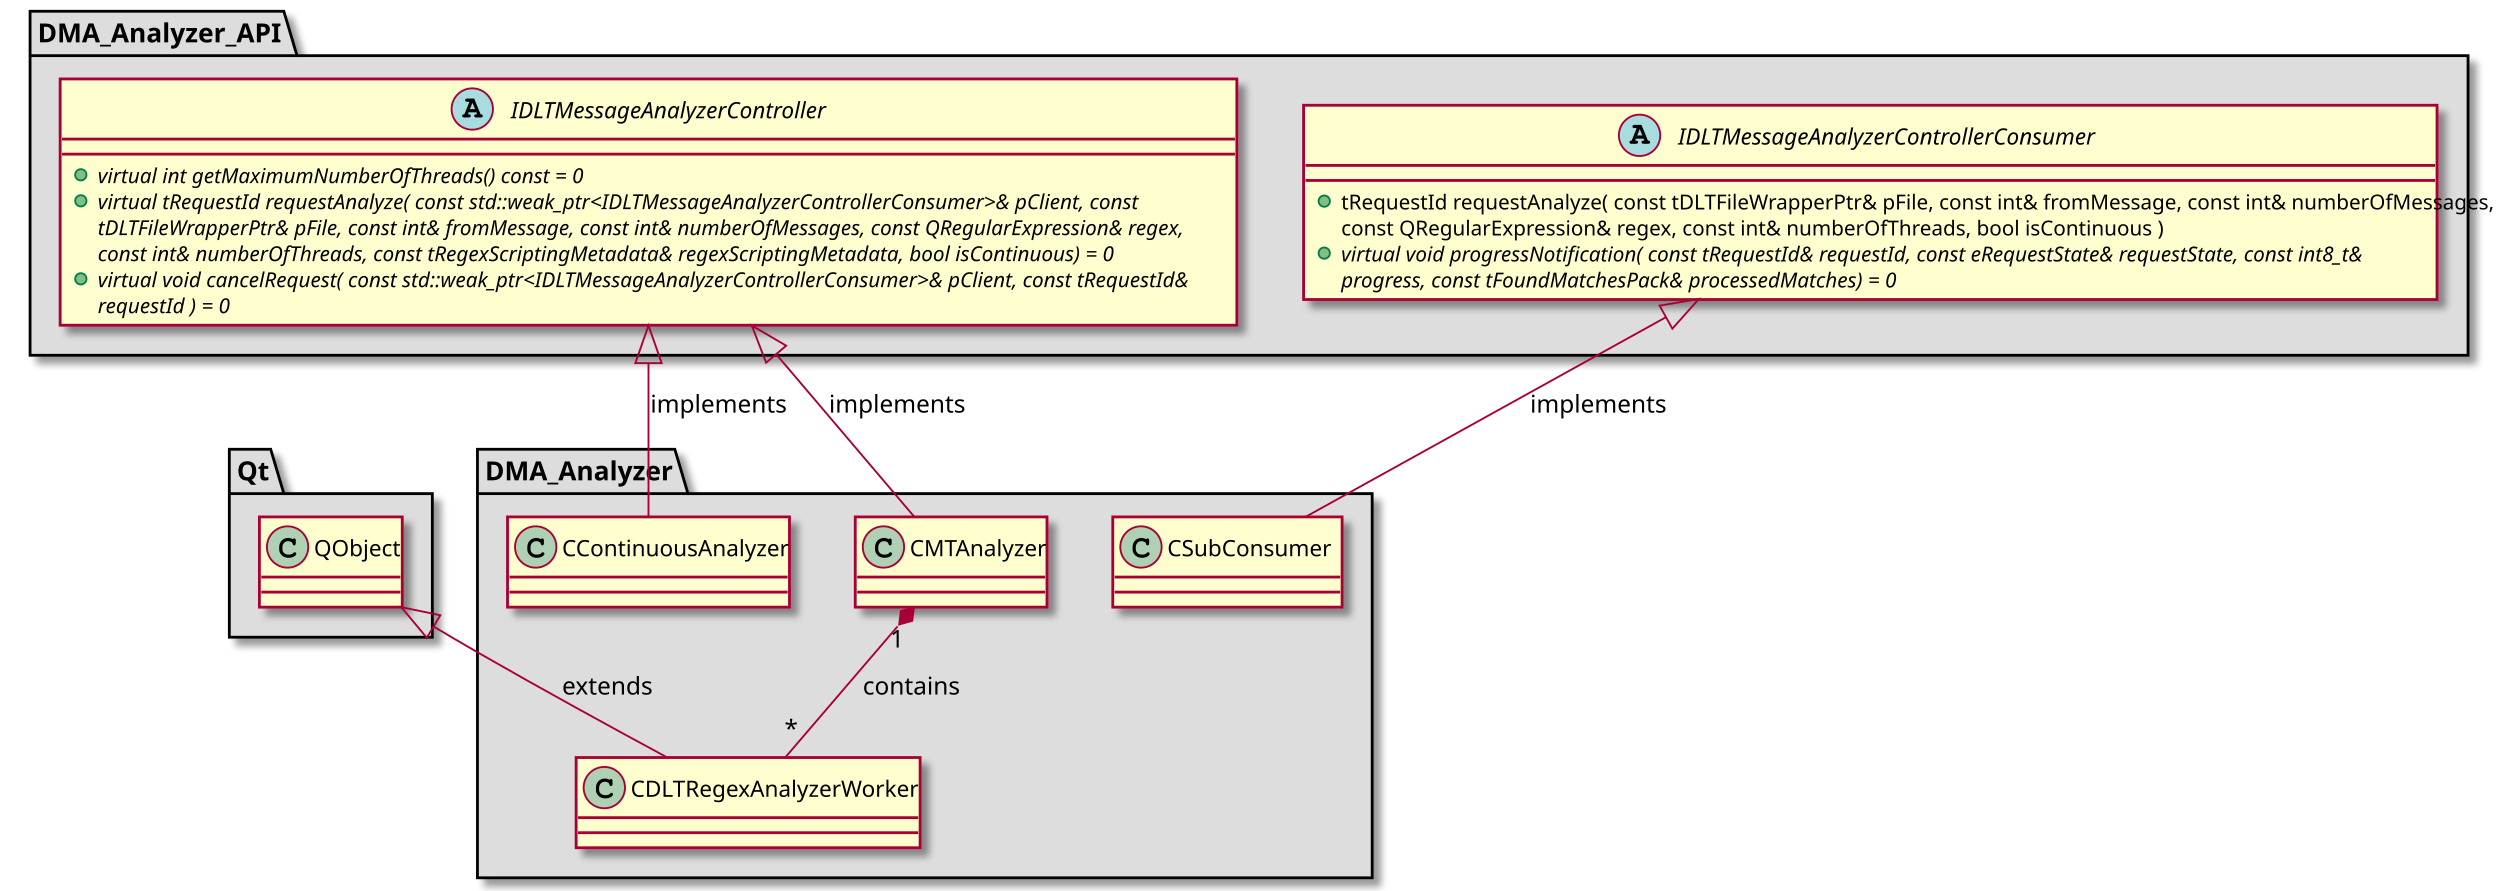
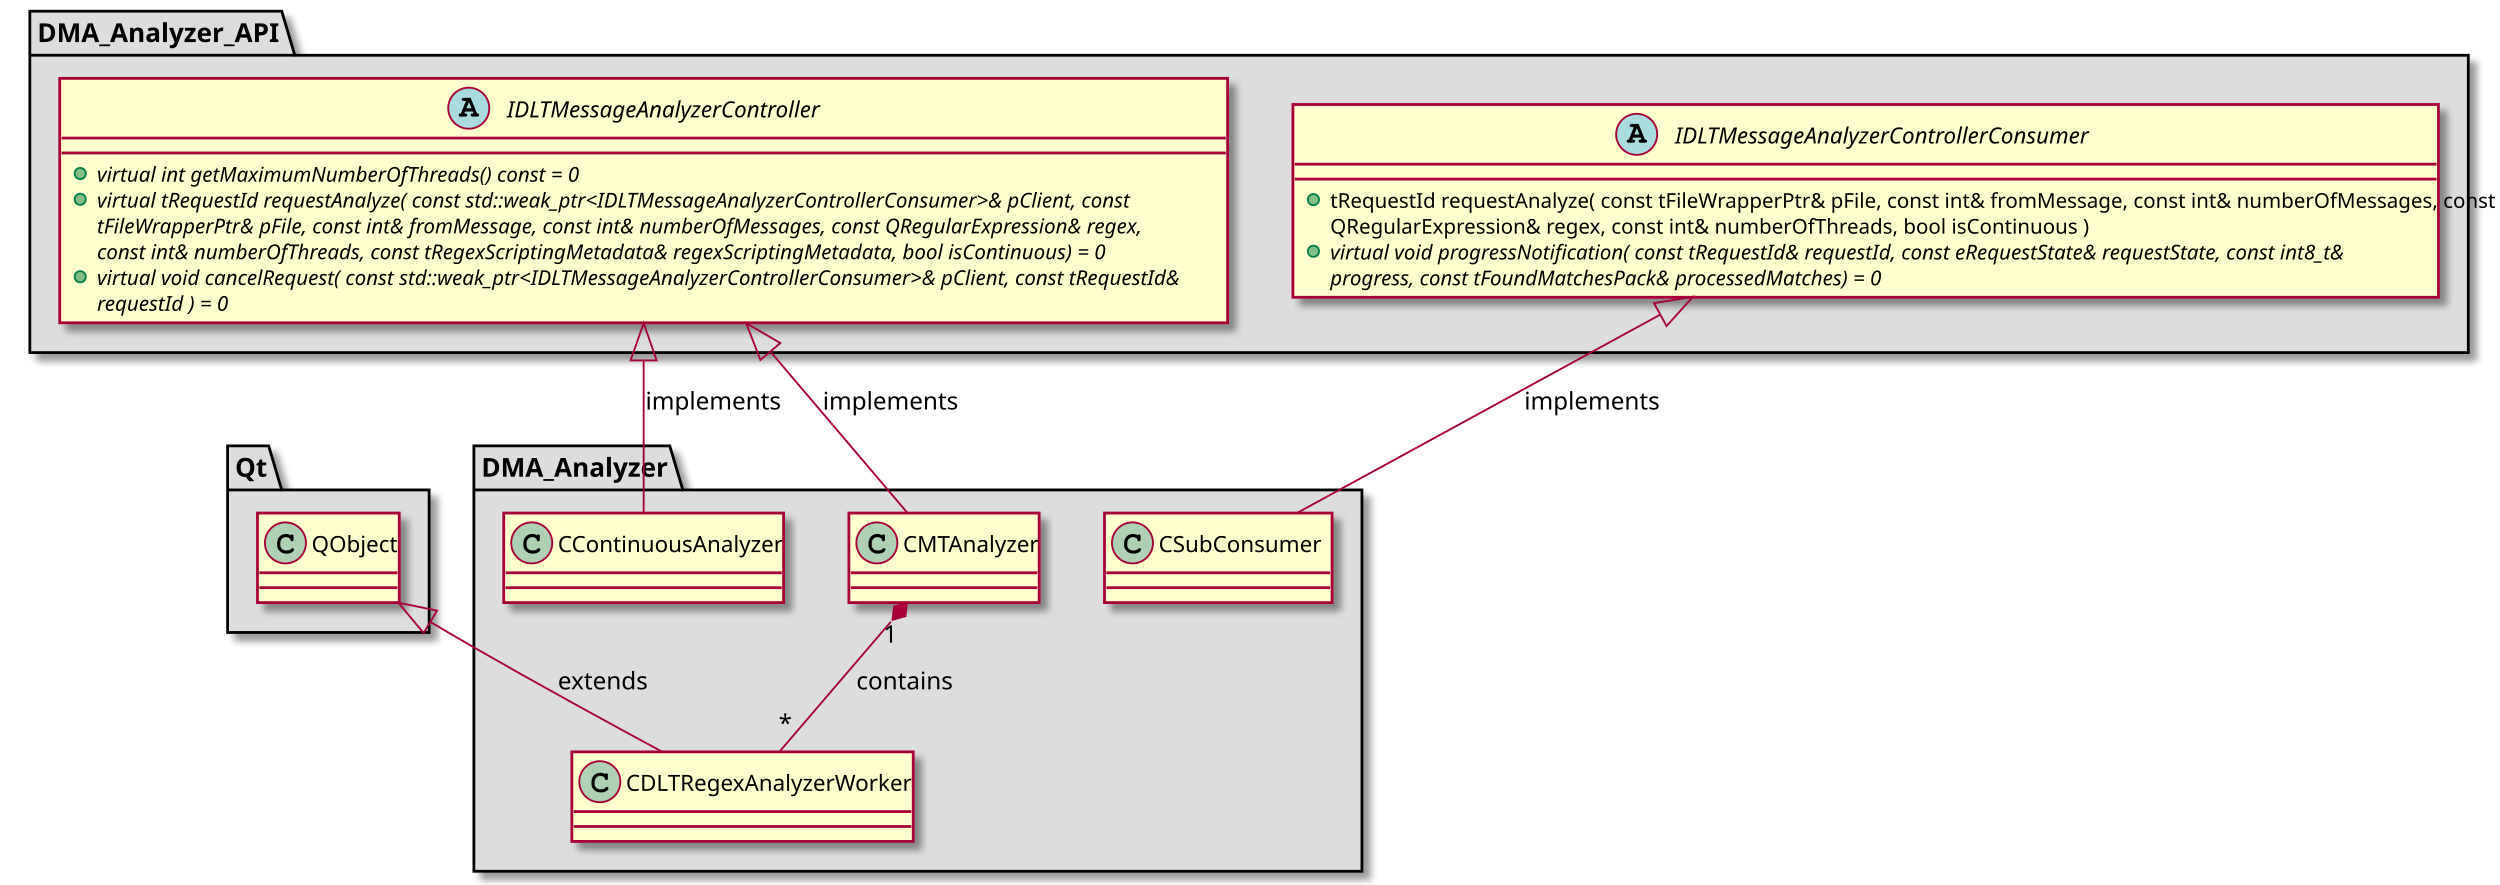
- <svg xmlns="http://www.w3.org/2000/svg" contentScriptType="application/ecmascript" contentStyleType="text/css" height="474px" preserveAspectRatio="none" style="width:1330px;height:474px;background:#FEFEFE;" version="1.1" viewBox="0 0 1330 474" width="1330px" zoomAndPan="magnify">
+ <svg xmlns="http://www.w3.org/2000/svg" contentScriptType="application/ecmascript" contentStyleType="text/css" height="474px" preserveAspectRatio="none" style="width:1340px;height:474px;background:#FEFEFE;" version="1.1" viewBox="0 0 1340 474" width="1340px" zoomAndPan="magnify">
  <defs>
-     <filter height="300%" id="f12gd2lhgoyrfc" width="300%" x="-1" y="-1">
+     <filter height="300%" id="fudq79hz9ozb6" width="300%" x="-1" y="-1">
      <feGaussianBlur result="blurOut" stdDeviation="2.0" />
      <feColorMatrix in="blurOut" result="blurOut2" type="matrix" values="0 0 0 0 0 0 0 0 0 0 0 0 0 0 0 0 0 0 .4 0" />
      <feOffset dx="4.0" dy="4.0" in="blurOut2" result="blurOut3" />
      <feBlend in="SourceGraphic" in2="blurOut3" mode="normal" />
    </filter>
  </defs>
  <g>
-     <polygon fill="#DDDDDD" filter="url(#f12gd2lhgoyrfc)" points="254,239,359,239,366,262.609,730,262.609,730,467,254,467,254,239" style="stroke:#000000;stroke-width:1.5;" />
+     <polygon fill="#DDDDDD" filter="url(#fudq79hz9ozb6)" points="254,239,359,239,366,262.609,730,262.609,730,467,254,467,254,239" style="stroke:#000000;stroke-width:1.5;" />
    <line style="stroke:#000000;stroke-width:1.5;" x1="254" x2="366" y1="262.609" y2="262.609" />
    <text fill="#000000" font-family="sans-serif" font-size="14" font-weight="bold" lengthAdjust="spacingAndGlyphs" textLength="99" x="258" y="255.533">DMA_Analyzer</text>
-     <polygon fill="#DDDDDD" filter="url(#f12gd2lhgoyrfc)" points="16,6,151,6,158,29.609,1313,29.609,1313,189,16,189,16,6" style="stroke:#000000;stroke-width:1.5;" />
+     <polygon fill="#DDDDDD" filter="url(#fudq79hz9ozb6)" points="16,6,151,6,158,29.609,1323,29.609,1323,189,16,189,16,6" style="stroke:#000000;stroke-width:1.5;" />
    <line style="stroke:#000000;stroke-width:1.5;" x1="16" x2="158" y1="29.609" y2="29.609" />
    <text fill="#000000" font-family="sans-serif" font-size="14" font-weight="bold" lengthAdjust="spacingAndGlyphs" textLength="129" x="20" y="22.533">DMA_Analyzer_API</text>
-     <polygon fill="#DDDDDD" filter="url(#f12gd2lhgoyrfc)" points="122,239,144,239,151,262.609,230,262.609,230,339,122,339,122,239" style="stroke:#000000;stroke-width:1.5;" />
+     <polygon fill="#DDDDDD" filter="url(#fudq79hz9ozb6)" points="122,239,144,239,151,262.609,230,262.609,230,339,122,339,122,239" style="stroke:#000000;stroke-width:1.5;" />
    <line style="stroke:#000000;stroke-width:1.5;" x1="122" x2="151" y1="262.609" y2="262.609" />
    <text fill="#000000" font-family="sans-serif" font-size="14" font-weight="bold" lengthAdjust="spacingAndGlyphs" textLength="16" x="126" y="255.533">Qt</text>
-     <rect codeLine="8" fill="#FEFECE" filter="url(#f12gd2lhgoyrfc)" height="48" id="CContinuousAnalyzer" style="stroke:#A80036;stroke-width:1.5;" width="150" x="270" y="275" />
+     <rect codeLine="8" fill="#FEFECE" filter="url(#fudq79hz9ozb6)" height="48" id="CContinuousAnalyzer" style="stroke:#A80036;stroke-width:1.5;" width="150" x="270" y="275" />
    <ellipse cx="285" cy="291" fill="#ADD1B2" rx="11" ry="11" style="stroke:#A80036;stroke-width:1.0;" />
    <path d="M287.766,286.875 Q287.922,286.656 288.109,286.547 Q288.297,286.438 288.516,286.438 Q288.891,286.438 289.125,286.695 Q289.359,286.953 289.359,287.562 L289.359,289.016 Q289.359,289.625 289.125,289.891 Q288.891,290.156 288.516,290.156 Q288.172,290.156 287.969,289.953 Q287.766,289.766 287.656,289.25 Q287.609,288.891 287.422,288.703 Q287.094,288.328 286.484,288.109 Q285.875,287.891 285.25,287.891 Q284.484,287.891 283.852,288.219 Q283.219,288.547 282.727,289.297 Q282.234,290.047 282.234,291.078 L282.234,292.172 Q282.234,293.406 283.125,294.227 Q284.016,295.047 285.609,295.047 Q286.547,295.047 287.203,294.797 Q287.594,294.641 288.016,294.203 Q288.281,293.938 288.43,293.859 Q288.578,293.781 288.781,293.781 Q289.109,293.781 289.367,294.039 Q289.625,294.297 289.625,294.641 Q289.625,294.984 289.281,295.391 Q288.781,295.969 287.984,296.297 Q286.906,296.75 285.609,296.75 Q284.094,296.75 282.891,296.125 Q281.906,295.625 281.219,294.555 Q280.531,293.484 280.531,292.203 L280.531,291.047 Q280.531,289.719 281.148,288.57 Q281.766,287.422 282.859,286.805 Q283.953,286.188 285.188,286.188 Q285.922,286.188 286.57,286.352 Q287.219,286.516 287.766,286.875 Z " fill="#000000" />
    <text fill="#000000" font-family="sans-serif" font-size="12" lengthAdjust="spacingAndGlyphs" textLength="118" x="299" y="295.91">CContinuousAnalyzer</text>
    <line style="stroke:#A80036;stroke-width:1.5;" x1="271" x2="419" y1="307" y2="307" />
    <line style="stroke:#A80036;stroke-width:1.5;" x1="271" x2="419" y1="315" y2="315" />
-     <rect codeLine="12" fill="#FEFECE" filter="url(#f12gd2lhgoyrfc)" height="48" id="CDLTRegexAnalyzerWorker" style="stroke:#A80036;stroke-width:1.5;" width="183" x="306.5" y="403" />
+     <rect codeLine="12" fill="#FEFECE" filter="url(#fudq79hz9ozb6)" height="48" id="CDLTRegexAnalyzerWorker" style="stroke:#A80036;stroke-width:1.5;" width="183" x="306.5" y="403" />
    <ellipse cx="321.5" cy="419" fill="#ADD1B2" rx="11" ry="11" style="stroke:#A80036;stroke-width:1.0;" />
    <path d="M324.266,414.875 Q324.422,414.656 324.609,414.547 Q324.797,414.438 325.016,414.438 Q325.391,414.438 325.625,414.695 Q325.859,414.953 325.859,415.562 L325.859,417.016 Q325.859,417.625 325.625,417.891 Q325.391,418.156 325.016,418.156 Q324.672,418.156 324.469,417.953 Q324.266,417.766 324.156,417.25 Q324.109,416.891 323.922,416.703 Q323.594,416.328 322.984,416.109 Q322.375,415.891 321.75,415.891 Q320.984,415.891 320.352,416.219 Q319.719,416.547 319.227,417.297 Q318.734,418.047 318.734,419.078 L318.734,420.172 Q318.734,421.406 319.625,422.227 Q320.516,423.047 322.109,423.047 Q323.047,423.047 323.703,422.797 Q324.094,422.641 324.516,422.203 Q324.781,421.938 324.93,421.859 Q325.078,421.781 325.281,421.781 Q325.609,421.781 325.867,422.039 Q326.125,422.297 326.125,422.641 Q326.125,422.984 325.781,423.391 Q325.281,423.969 324.484,424.297 Q323.406,424.75 322.109,424.75 Q320.594,424.75 319.391,424.125 Q318.406,423.625 317.719,422.555 Q317.031,421.484 317.031,420.203 L317.031,419.047 Q317.031,417.719 317.648,416.57 Q318.266,415.422 319.359,414.805 Q320.453,414.188 321.688,414.188 Q322.422,414.188 323.07,414.352 Q323.719,414.516 324.266,414.875 Z " fill="#000000" />
    <text fill="#000000" font-family="sans-serif" font-size="12" lengthAdjust="spacingAndGlyphs" textLength="151" x="335.5" y="423.91">CDLTRegexAnalyzerWorker</text>
    <line style="stroke:#A80036;stroke-width:1.5;" x1="307.5" x2="488.5" y1="435" y2="435" />
    <line style="stroke:#A80036;stroke-width:1.5;" x1="307.5" x2="488.5" y1="443" y2="443" />
-     <rect codeLine="16" fill="#FEFECE" filter="url(#f12gd2lhgoyrfc)" height="48" id="CMTAnalyzer" style="stroke:#A80036;stroke-width:1.5;" width="102" x="455" y="275" />
+     <rect codeLine="16" fill="#FEFECE" filter="url(#fudq79hz9ozb6)" height="48" id="CMTAnalyzer" style="stroke:#A80036;stroke-width:1.5;" width="102" x="455" y="275" />
    <ellipse cx="470" cy="291" fill="#ADD1B2" rx="11" ry="11" style="stroke:#A80036;stroke-width:1.0;" />
    <path d="M472.766,286.875 Q472.922,286.656 473.109,286.547 Q473.297,286.438 473.516,286.438 Q473.891,286.438 474.125,286.695 Q474.359,286.953 474.359,287.562 L474.359,289.016 Q474.359,289.625 474.125,289.891 Q473.891,290.156 473.516,290.156 Q473.172,290.156 472.969,289.953 Q472.766,289.766 472.656,289.25 Q472.609,288.891 472.422,288.703 Q472.094,288.328 471.484,288.109 Q470.875,287.891 470.25,287.891 Q469.484,287.891 468.852,288.219 Q468.219,288.547 467.727,289.297 Q467.234,290.047 467.234,291.078 L467.234,292.172 Q467.234,293.406 468.125,294.227 Q469.016,295.047 470.609,295.047 Q471.547,295.047 472.203,294.797 Q472.594,294.641 473.016,294.203 Q473.281,293.938 473.43,293.859 Q473.578,293.781 473.781,293.781 Q474.109,293.781 474.367,294.039 Q474.625,294.297 474.625,294.641 Q474.625,294.984 474.281,295.391 Q473.781,295.969 472.984,296.297 Q471.906,296.75 470.609,296.75 Q469.094,296.75 467.891,296.125 Q466.906,295.625 466.219,294.555 Q465.531,293.484 465.531,292.203 L465.531,291.047 Q465.531,289.719 466.148,288.57 Q466.766,287.422 467.859,286.805 Q468.953,286.188 470.188,286.188 Q470.922,286.188 471.57,286.352 Q472.219,286.516 472.766,286.875 Z " fill="#000000" />
    <text fill="#000000" font-family="sans-serif" font-size="12" lengthAdjust="spacingAndGlyphs" textLength="70" x="484" y="295.91">CMTAnalyzer</text>
    <line style="stroke:#A80036;stroke-width:1.5;" x1="456" x2="556" y1="307" y2="307" />
    <line style="stroke:#A80036;stroke-width:1.5;" x1="456" x2="556" y1="315" y2="315" />
-     <rect codeLine="20" fill="#FEFECE" filter="url(#f12gd2lhgoyrfc)" height="48" id="CSubConsumer" style="stroke:#A80036;stroke-width:1.5;" width="122" x="592" y="275" />
+     <rect codeLine="20" fill="#FEFECE" filter="url(#fudq79hz9ozb6)" height="48" id="CSubConsumer" style="stroke:#A80036;stroke-width:1.5;" width="122" x="592" y="275" />
    <ellipse cx="607" cy="291" fill="#ADD1B2" rx="11" ry="11" style="stroke:#A80036;stroke-width:1.0;" />
    <path d="M609.766,286.875 Q609.922,286.656 610.109,286.547 Q610.297,286.438 610.516,286.438 Q610.891,286.438 611.125,286.695 Q611.359,286.953 611.359,287.562 L611.359,289.016 Q611.359,289.625 611.125,289.891 Q610.891,290.156 610.516,290.156 Q610.172,290.156 609.969,289.953 Q609.766,289.766 609.656,289.25 Q609.609,288.891 609.422,288.703 Q609.094,288.328 608.484,288.109 Q607.875,287.891 607.25,287.891 Q606.484,287.891 605.852,288.219 Q605.219,288.547 604.727,289.297 Q604.234,290.047 604.234,291.078 L604.234,292.172 Q604.234,293.406 605.125,294.227 Q606.016,295.047 607.609,295.047 Q608.547,295.047 609.203,294.797 Q609.594,294.641 610.016,294.203 Q610.281,293.938 610.43,293.859 Q610.578,293.781 610.781,293.781 Q611.109,293.781 611.367,294.039 Q611.625,294.297 611.625,294.641 Q611.625,294.984 611.281,295.391 Q610.781,295.969 609.984,296.297 Q608.906,296.75 607.609,296.75 Q606.094,296.75 604.891,296.125 Q603.906,295.625 603.219,294.555 Q602.531,293.484 602.531,292.203 L602.531,291.047 Q602.531,289.719 603.148,288.57 Q603.766,287.422 604.859,286.805 Q605.953,286.188 607.188,286.188 Q607.922,286.188 608.57,286.352 Q609.219,286.516 609.766,286.875 Z " fill="#000000" />
    <text fill="#000000" font-family="sans-serif" font-size="12" lengthAdjust="spacingAndGlyphs" textLength="90" x="621" y="295.91">CSubConsumer</text>
    <line style="stroke:#A80036;stroke-width:1.5;" x1="593" x2="713" y1="307" y2="307" />
    <line style="stroke:#A80036;stroke-width:1.5;" x1="593" x2="713" y1="315" y2="315" />
-     <rect codeLine="29" fill="#FEFECE" filter="url(#f12gd2lhgoyrfc)" height="131.016" id="IDLTMessageAnalyzerController" style="stroke:#A80036;stroke-width:1.5;" width="626" x="32" y="42" />
+     <rect codeLine="29" fill="#FEFECE" filter="url(#fudq79hz9ozb6)" height="131.016" id="IDLTMessageAnalyzerController" style="stroke:#A80036;stroke-width:1.5;" width="626" x="32" y="42" />
    <ellipse cx="251.25" cy="58" fill="#A9DCDF" rx="11" ry="11" style="stroke:#A80036;stroke-width:1.0;" />
    <path d="M253.438,59.766 L249.297,59.766 L248.875,60.797 L249.297,60.797 Q249.906,60.797 250.172,61.031 Q250.438,61.266 250.438,61.656 Q250.438,62.031 250.172,62.266 Q249.906,62.5 249.297,62.5 L247,62.5 Q246.391,62.5 246.133,62.266 Q245.875,62.031 245.875,61.641 Q245.875,61.266 246.148,61.023 Q246.422,60.781 247.047,60.797 L249.719,54.141 L248.609,54.141 Q248,54.141 247.734,53.906 Q247.469,53.672 247.469,53.281 Q247.469,52.906 247.734,52.672 Q248,52.438 248.609,52.438 L252.281,52.438 L255.672,60.797 Q256.266,60.797 256.453,60.938 Q256.844,61.203 256.844,61.656 Q256.844,62.031 256.586,62.266 Q256.328,62.5 255.719,62.5 L253.422,62.5 Q252.812,62.5 252.547,62.266 Q252.281,62.031 252.281,61.641 Q252.281,61.266 252.547,61.031 Q252.812,60.797 253.422,60.797 L253.844,60.797 L253.438,59.766 Z M252.719,58.062 L251.359,54.688 L249.984,58.062 L252.719,58.062 Z " fill="#000000" />
    <text fill="#000000" font-family="sans-serif" font-size="12" font-style="italic" lengthAdjust="spacingAndGlyphs" textLength="179" x="271.75" y="62.91">IDLTMessageAnalyzerController</text>
    <line style="stroke:#A80036;stroke-width:1.5;" x1="33" x2="657" y1="74" y2="74" />
    <line style="stroke:#A80036;stroke-width:1.5;" x1="33" x2="657" y1="82" y2="82" />
    <ellipse cx="43" cy="93" fill="#84BE84" rx="3" ry="3" style="stroke:#038048;stroke-width:1.0;" />
    <text fill="#000000" font-family="sans-serif" font-size="11" font-style="italic" lengthAdjust="spacingAndGlyphs" textLength="260" x="52" y="97.419">virtual int getMaximumNumberOfThreads() const = 0</text>
    <ellipse cx="43" cy="106.836" fill="#84BE84" rx="3" ry="3" style="stroke:#038048;stroke-width:1.0;" />
    <text fill="#000000" font-family="sans-serif" font-size="11" font-style="italic" lengthAdjust="spacingAndGlyphs" textLength="569" x="52" y="111.255">virtual tRequestId requestAnalyze( const std::weak_ptr&lt;IDLTMessageAnalyzerControllerConsumer&gt;&amp; pClient, const</text>
-     <text fill="#000000" font-family="sans-serif" font-size="11" font-style="italic" lengthAdjust="spacingAndGlyphs" textLength="600" x="52" y="125.091">tDLTFileWrapperPtr&amp; pFile, const int&amp; fromMessage, const int&amp; numberOfMessages, const QRegularExpression&amp; regex,</text>
+     <text fill="#000000" font-family="sans-serif" font-size="11" font-style="italic" lengthAdjust="spacingAndGlyphs" textLength="579" x="52" y="125.091">tFileWrapperPtr&amp; pFile, const int&amp; fromMessage, const int&amp; numberOfMessages, const QRegularExpression&amp; regex,</text>
    <text fill="#000000" font-family="sans-serif" font-size="11" font-style="italic" lengthAdjust="spacingAndGlyphs" textLength="548" x="52" y="138.927">const int&amp; numberOfThreads, const tRegexScriptingMetadata&amp; regexScriptingMetadata, bool isContinuous) = 0</text>
    <ellipse cx="43" cy="148.344" fill="#84BE84" rx="3" ry="3" style="stroke:#038048;stroke-width:1.0;" />
    <text fill="#000000" font-family="sans-serif" font-size="11" font-style="italic" lengthAdjust="spacingAndGlyphs" textLength="597" x="52" y="152.763">virtual void cancelRequest( const std::weak_ptr&lt;IDLTMessageAnalyzerControllerConsumer&gt;&amp; pClient, const tRequestId&amp;</text>
    <text fill="#000000" font-family="sans-serif" font-size="11" font-style="italic" lengthAdjust="spacingAndGlyphs" textLength="71" x="52" y="166.599">requestId ) = 0</text>
-     <rect codeLine="36" fill="#FEFECE" filter="url(#f12gd2lhgoyrfc)" height="103.344" id="IDLTMessageAnalyzerControllerConsumer" style="stroke:#A80036;stroke-width:1.5;" width="603" x="693.5" y="56" />
-     <ellipse cx="872.25" cy="72" fill="#A9DCDF" rx="11" ry="11" style="stroke:#A80036;stroke-width:1.0;" />
-     <path d="M874.438,73.766 L870.297,73.766 L869.875,74.797 L870.297,74.797 Q870.906,74.797 871.172,75.031 Q871.438,75.266 871.438,75.656 Q871.438,76.031 871.172,76.266 Q870.906,76.5 870.297,76.5 L868,76.5 Q867.391,76.5 867.133,76.266 Q866.875,76.031 866.875,75.641 Q866.875,75.266 867.148,75.023 Q867.422,74.781 868.047,74.797 L870.719,68.141 L869.609,68.141 Q869,68.141 868.734,67.906 Q868.469,67.672 868.469,67.281 Q868.469,66.906 868.734,66.672 Q869,66.438 869.609,66.438 L873.281,66.438 L876.672,74.797 Q877.266,74.797 877.453,74.938 Q877.844,75.203 877.844,75.656 Q877.844,76.031 877.586,76.266 Q877.328,76.5 876.719,76.5 L874.422,76.5 Q873.812,76.5 873.547,76.266 Q873.281,76.031 873.281,75.641 Q873.281,75.266 873.547,75.031 Q873.812,74.797 874.422,74.797 L874.844,74.797 L874.438,73.766 Z M873.719,72.062 L872.359,68.688 L870.984,72.062 L873.719,72.062 Z " fill="#000000" />
-     <text fill="#000000" font-family="sans-serif" font-size="12" font-style="italic" lengthAdjust="spacingAndGlyphs" textLength="237" x="892.75" y="76.91">IDLTMessageAnalyzerControllerConsumer</text>
-     <line style="stroke:#A80036;stroke-width:1.5;" x1="694.5" x2="1295.5" y1="88" y2="88" />
-     <line style="stroke:#A80036;stroke-width:1.5;" x1="694.5" x2="1295.5" y1="96" y2="96" />
-     <ellipse cx="704.5" cy="107" fill="#84BE84" rx="3" ry="3" style="stroke:#038048;stroke-width:1.0;" />
-     <text fill="#000000" font-family="sans-serif" font-size="11" lengthAdjust="spacingAndGlyphs" textLength="574" x="713.5" y="111.419">tRequestId requestAnalyze( const tDLTFileWrapperPtr&amp; pFile, const int&amp; fromMessage, const int&amp; numberOfMessages,</text>
-     <text fill="#000000" font-family="sans-serif" font-size="11" lengthAdjust="spacingAndGlyphs" textLength="410" x="713.5" y="125.255">const QRegularExpression&amp; regex, const int&amp; numberOfThreads, bool isContinuous )</text>
-     <ellipse cx="704.5" cy="134.672" fill="#84BE84" rx="3" ry="3" style="stroke:#038048;stroke-width:1.0;" />
-     <text fill="#000000" font-family="sans-serif" font-size="11" font-style="italic" lengthAdjust="spacingAndGlyphs" textLength="552" x="713.5" y="139.091">virtual void progressNotification( const tRequestId&amp; requestId, const eRequestState&amp; requestState, const int8_t&amp;</text>
-     <text fill="#000000" font-family="sans-serif" font-size="11" font-style="italic" lengthAdjust="spacingAndGlyphs" textLength="307" x="713.5" y="152.927">progress, const tFoundMatchesPack&amp; processedMatches) = 0</text>
-     <rect codeLine="47" fill="#FEFECE" filter="url(#f12gd2lhgoyrfc)" height="48" id="QObject" style="stroke:#A80036;stroke-width:1.5;" width="76" x="138" y="275" />
+     <rect codeLine="36" fill="#FEFECE" filter="url(#fudq79hz9ozb6)" height="103.344" id="IDLTMessageAnalyzerControllerConsumer" style="stroke:#A80036;stroke-width:1.5;" width="614" x="693" y="56" />
+     <ellipse cx="877.25" cy="72" fill="#A9DCDF" rx="11" ry="11" style="stroke:#A80036;stroke-width:1.0;" />
+     <path d="M879.438,73.766 L875.297,73.766 L874.875,74.797 L875.297,74.797 Q875.906,74.797 876.172,75.031 Q876.438,75.266 876.438,75.656 Q876.438,76.031 876.172,76.266 Q875.906,76.5 875.297,76.5 L873,76.5 Q872.391,76.5 872.133,76.266 Q871.875,76.031 871.875,75.641 Q871.875,75.266 872.148,75.023 Q872.422,74.781 873.047,74.797 L875.719,68.141 L874.609,68.141 Q874,68.141 873.734,67.906 Q873.469,67.672 873.469,67.281 Q873.469,66.906 873.734,66.672 Q874,66.438 874.609,66.438 L878.281,66.438 L881.672,74.797 Q882.266,74.797 882.453,74.938 Q882.844,75.203 882.844,75.656 Q882.844,76.031 882.586,76.266 Q882.328,76.5 881.719,76.5 L879.422,76.5 Q878.812,76.5 878.547,76.266 Q878.281,76.031 878.281,75.641 Q878.281,75.266 878.547,75.031 Q878.812,74.797 879.422,74.797 L879.844,74.797 L879.438,73.766 Z M878.719,72.062 L877.359,68.688 L875.984,72.062 L878.719,72.062 Z " fill="#000000" />
+     <text fill="#000000" font-family="sans-serif" font-size="12" font-style="italic" lengthAdjust="spacingAndGlyphs" textLength="237" x="897.75" y="76.91">IDLTMessageAnalyzerControllerConsumer</text>
+     <line style="stroke:#A80036;stroke-width:1.5;" x1="694" x2="1306" y1="88" y2="88" />
+     <line style="stroke:#A80036;stroke-width:1.5;" x1="694" x2="1306" y1="96" y2="96" />
+     <ellipse cx="704" cy="107" fill="#84BE84" rx="3" ry="3" style="stroke:#038048;stroke-width:1.0;" />
+     <text fill="#000000" font-family="sans-serif" font-size="11" lengthAdjust="spacingAndGlyphs" textLength="585" x="713" y="111.419">tRequestId requestAnalyze( const tFileWrapperPtr&amp; pFile, const int&amp; fromMessage, const int&amp; numberOfMessages, const</text>
+     <text fill="#000000" font-family="sans-serif" font-size="11" lengthAdjust="spacingAndGlyphs" textLength="380" x="713" y="125.255">QRegularExpression&amp; regex, const int&amp; numberOfThreads, bool isContinuous )</text>
+     <ellipse cx="704" cy="134.672" fill="#84BE84" rx="3" ry="3" style="stroke:#038048;stroke-width:1.0;" />
+     <text fill="#000000" font-family="sans-serif" font-size="11" font-style="italic" lengthAdjust="spacingAndGlyphs" textLength="552" x="713" y="139.091">virtual void progressNotification( const tRequestId&amp; requestId, const eRequestState&amp; requestState, const int8_t&amp;</text>
+     <text fill="#000000" font-family="sans-serif" font-size="11" font-style="italic" lengthAdjust="spacingAndGlyphs" textLength="307" x="713" y="152.927">progress, const tFoundMatchesPack&amp; processedMatches) = 0</text>
+     <rect codeLine="47" fill="#FEFECE" filter="url(#fudq79hz9ozb6)" height="48" id="QObject" style="stroke:#A80036;stroke-width:1.5;" width="76" x="138" y="275" />
    <ellipse cx="153" cy="291" fill="#ADD1B2" rx="11" ry="11" style="stroke:#A80036;stroke-width:1.0;" />
    <path d="M155.766,286.875 Q155.922,286.656 156.109,286.547 Q156.297,286.438 156.516,286.438 Q156.891,286.438 157.125,286.695 Q157.359,286.953 157.359,287.562 L157.359,289.016 Q157.359,289.625 157.125,289.891 Q156.891,290.156 156.516,290.156 Q156.172,290.156 155.969,289.953 Q155.766,289.766 155.656,289.25 Q155.609,288.891 155.422,288.703 Q155.094,288.328 154.484,288.109 Q153.875,287.891 153.25,287.891 Q152.484,287.891 151.852,288.219 Q151.219,288.547 150.727,289.297 Q150.234,290.047 150.234,291.078 L150.234,292.172 Q150.234,293.406 151.125,294.227 Q152.016,295.047 153.609,295.047 Q154.547,295.047 155.203,294.797 Q155.594,294.641 156.016,294.203 Q156.281,293.938 156.43,293.859 Q156.578,293.781 156.781,293.781 Q157.109,293.781 157.367,294.039 Q157.625,294.297 157.625,294.641 Q157.625,294.984 157.281,295.391 Q156.781,295.969 155.984,296.297 Q154.906,296.75 153.609,296.75 Q152.094,296.75 150.891,296.125 Q149.906,295.625 149.219,294.555 Q148.531,293.484 148.531,292.203 L148.531,291.047 Q148.531,289.719 149.148,288.57 Q149.766,287.422 150.859,286.805 Q151.953,286.188 153.188,286.188 Q153.922,286.188 154.57,286.352 Q155.219,286.516 155.766,286.875 Z " fill="#000000" />
    <text fill="#000000" font-family="sans-serif" font-size="12" lengthAdjust="spacingAndGlyphs" textLength="44" x="167" y="295.91">QObject</text>
    <line style="stroke:#A80036;stroke-width:1.5;" x1="139" x2="213" y1="307" y2="307" />
    <line style="stroke:#A80036;stroke-width:1.5;" x1="139" x2="213" y1="315" y2="315" />
    <path codeLine="54" d="M345,193.47 C345,223.285 345,254.405 345,274.852 " fill="none" id="IDLTMessageAnalyzerController-backto-CContinuousAnalyzer" style="stroke:#A80036;stroke-width:1.0;" />
    <polygon fill="none" points="338,193.185,345,173.185,352,193.185,338,193.185" style="stroke:#A80036;stroke-width:1.0;" />
    <text fill="#000000" font-family="sans-serif" font-size="13" lengthAdjust="spacingAndGlyphs" textLength="67" x="346" y="219.495">implements</text>
    <path codeLine="55" d="M230.671,333.324 C238.472,337.968 246.419,342.639 254,347 C287.615,366.338 326.155,387.425 354.9,402.945 " fill="none" id="QObject-backto-CDLTRegexAnalyzerWorker" style="stroke:#A80036;stroke-width:1.0;" />
    <polygon fill="none" points="227.052,339.316,213.507,323.02,234.258,327.313,227.052,339.316" style="stroke:#A80036;stroke-width:1.0;" />
    <text fill="#000000" font-family="sans-serif" font-size="13" lengthAdjust="spacingAndGlyphs" textLength="46" x="299" y="369.495">extends</text>
    <path codeLine="56" d="M413.183,188.753 C439.7,219.963 468.043,253.324 486.334,274.852 " fill="none" id="IDLTMessageAnalyzerController-backto-CMTAnalyzer" style="stroke:#A80036;stroke-width:1.0;" />
    <polygon fill="none" points="407.572,192.959,399.957,173.185,418.241,183.895,407.572,192.959" style="stroke:#A80036;stroke-width:1.0;" />
    <text fill="#000000" font-family="sans-serif" font-size="13" lengthAdjust="spacingAndGlyphs" textLength="67" x="441" y="219.495">implements</text>
-     <path codeLine="57" d="M886.277,168.743 C821.163,204.822 742.095,248.633 694.752,274.865 " fill="none" id="IDLTMessageAnalyzerControllerConsumer-backto-CSubConsumer" style="stroke:#A80036;stroke-width:1.0;" />
-     <polygon fill="none" points="882.913,162.604,903.8,159.034,889.698,174.85,882.913,162.604" style="stroke:#A80036;stroke-width:1.0;" />
-     <text fill="#000000" font-family="sans-serif" font-size="13" lengthAdjust="spacingAndGlyphs" textLength="67" x="814" y="219.495">implements</text>
+     <path codeLine="57" d="M889.687,168.743 C823.621,204.822 743.398,248.633 695.363,274.865 " fill="none" id="IDLTMessageAnalyzerControllerConsumer-backto-CSubConsumer" style="stroke:#A80036;stroke-width:1.0;" />
+     <polygon fill="none" points="886.558,162.476,907.466,159.034,893.268,174.763,886.558,162.476" style="stroke:#A80036;stroke-width:1.0;" />
+     <text fill="#000000" font-family="sans-serif" font-size="13" lengthAdjust="spacingAndGlyphs" textLength="67" x="817" y="219.495">implements</text>
    <path codeLine="60" d="M477.486,333.267 C458.773,355.099 434.761,383.112 418.049,402.61 " fill="none" id="CMTAnalyzer-backto-CDLTRegexAnalyzerWorker" style="stroke:#A80036;stroke-width:1.0;" />
    <polygon fill="#A80036" points="486.191,323.11,479.249,325.062,478.382,332.221,485.323,330.269,486.191,323.11" style="stroke:#A80036;stroke-width:1.0;" />
    <text fill="#000000" font-family="sans-serif" font-size="13" lengthAdjust="spacingAndGlyphs" textLength="49" x="459" y="369.495">contains</text>
    <text fill="#000000" font-family="sans-serif" font-size="13" lengthAdjust="spacingAndGlyphs" textLength="7" x="473.509" y="344.475">1</text>
    <text fill="#000000" font-family="sans-serif" font-size="13" lengthAdjust="spacingAndGlyphs" textLength="5" x="417.327" y="392.252">*</text>
  </g>
</svg>
